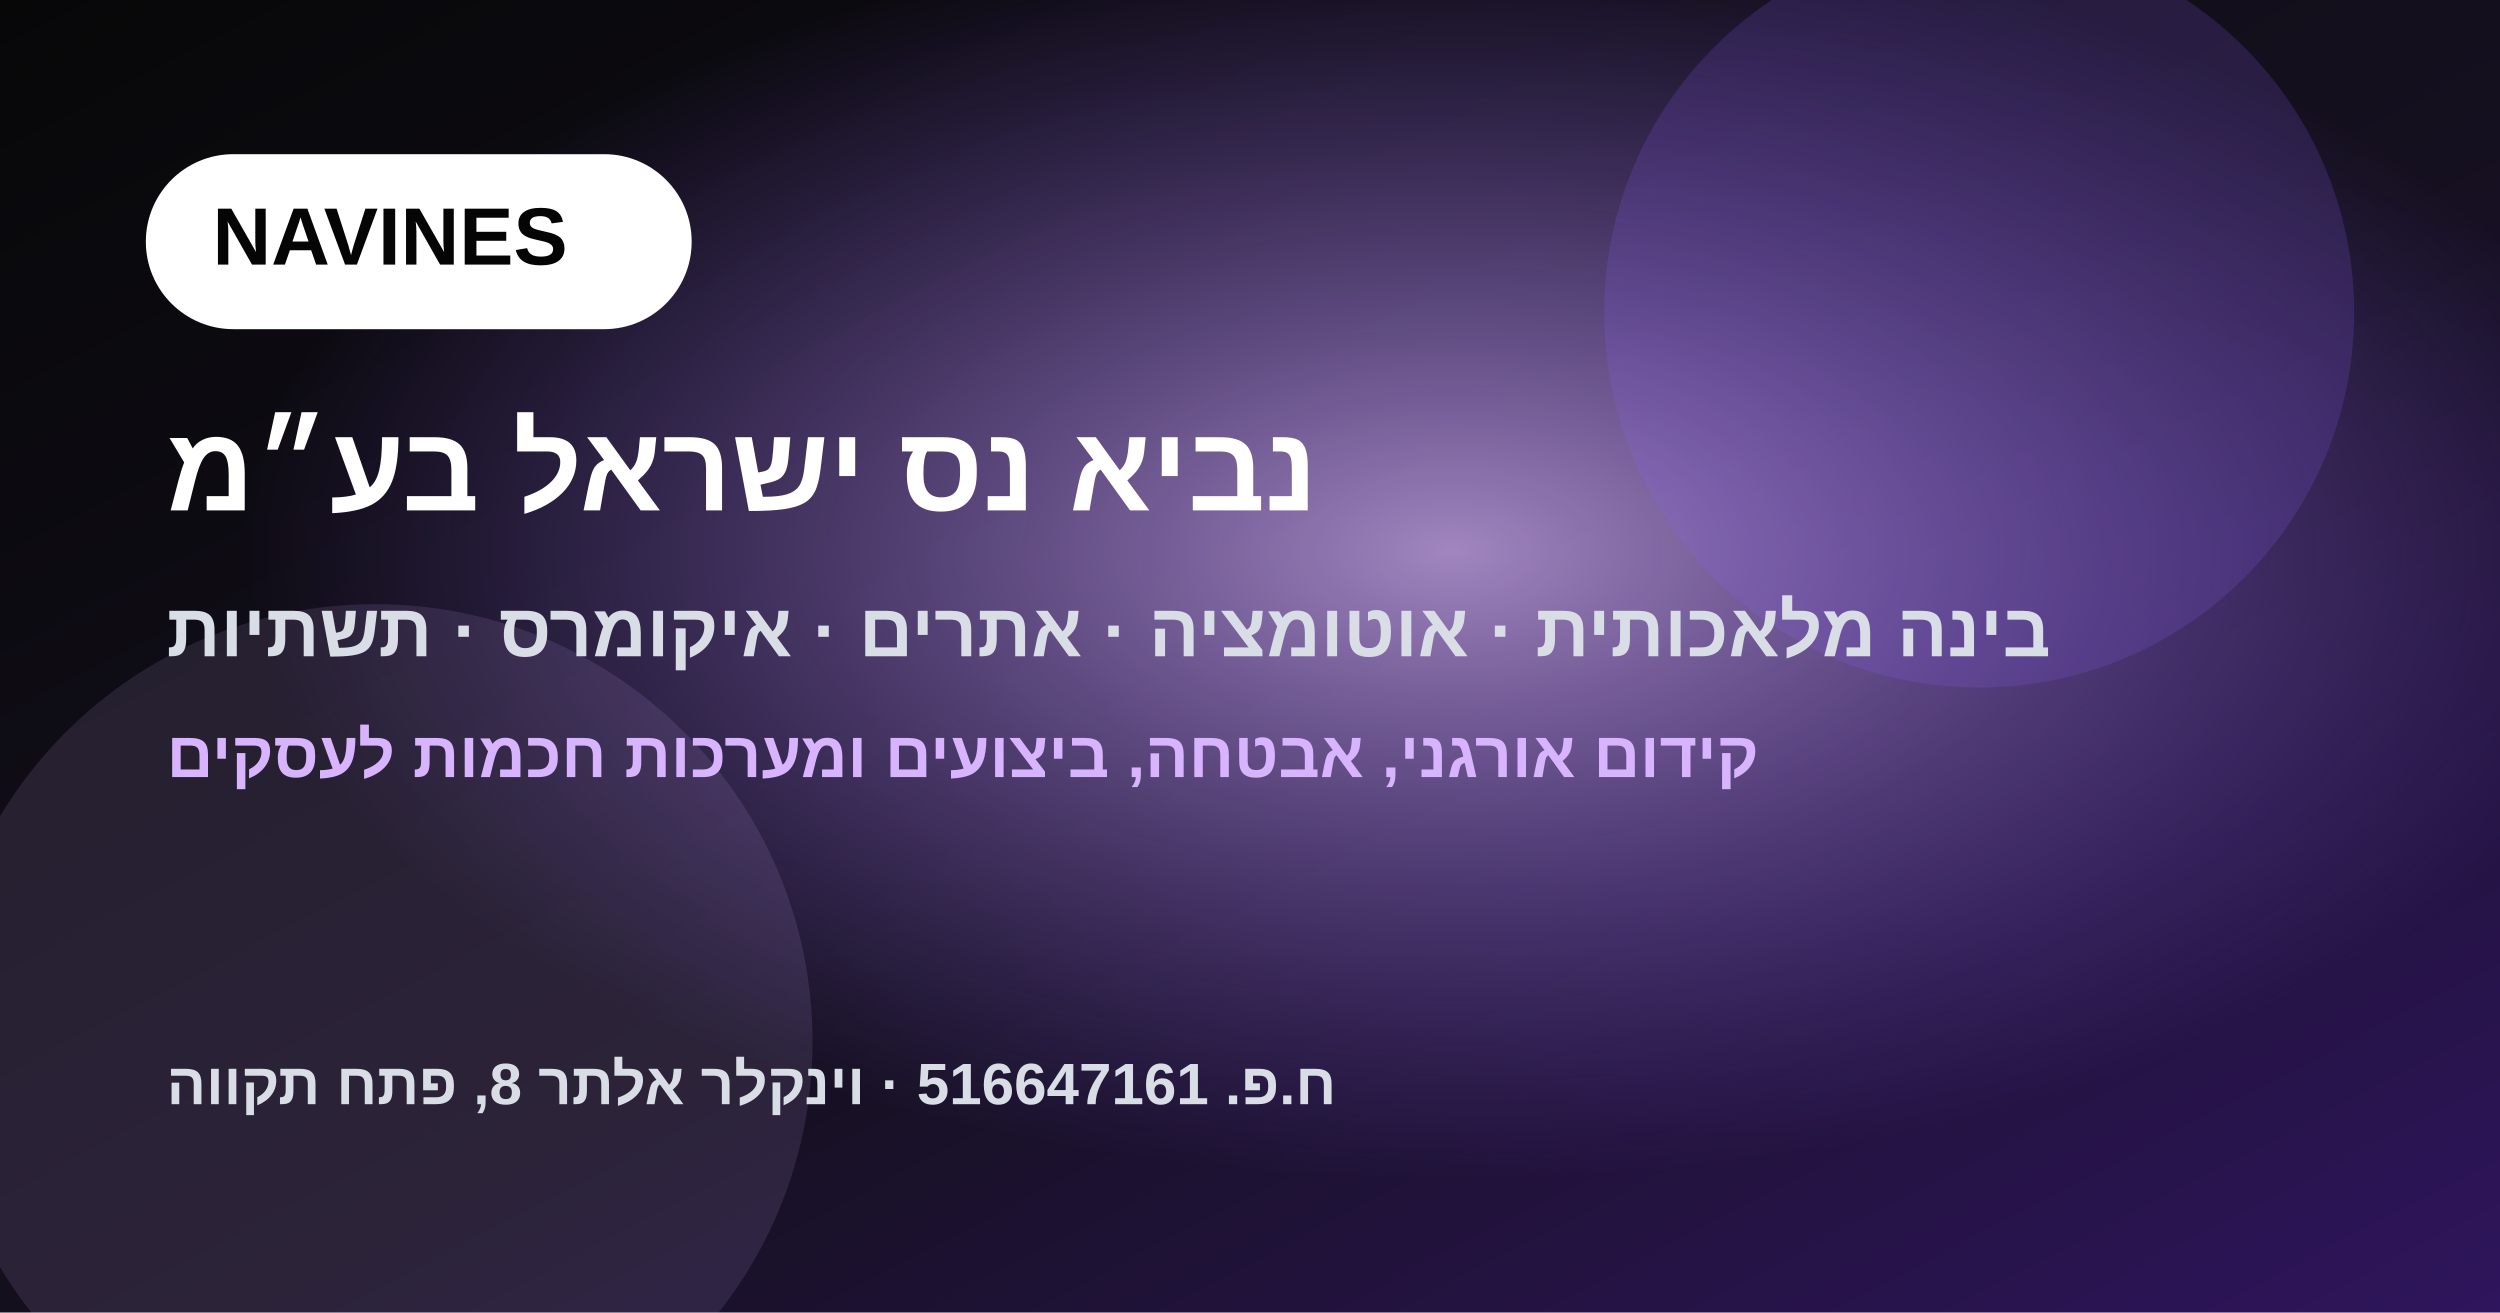
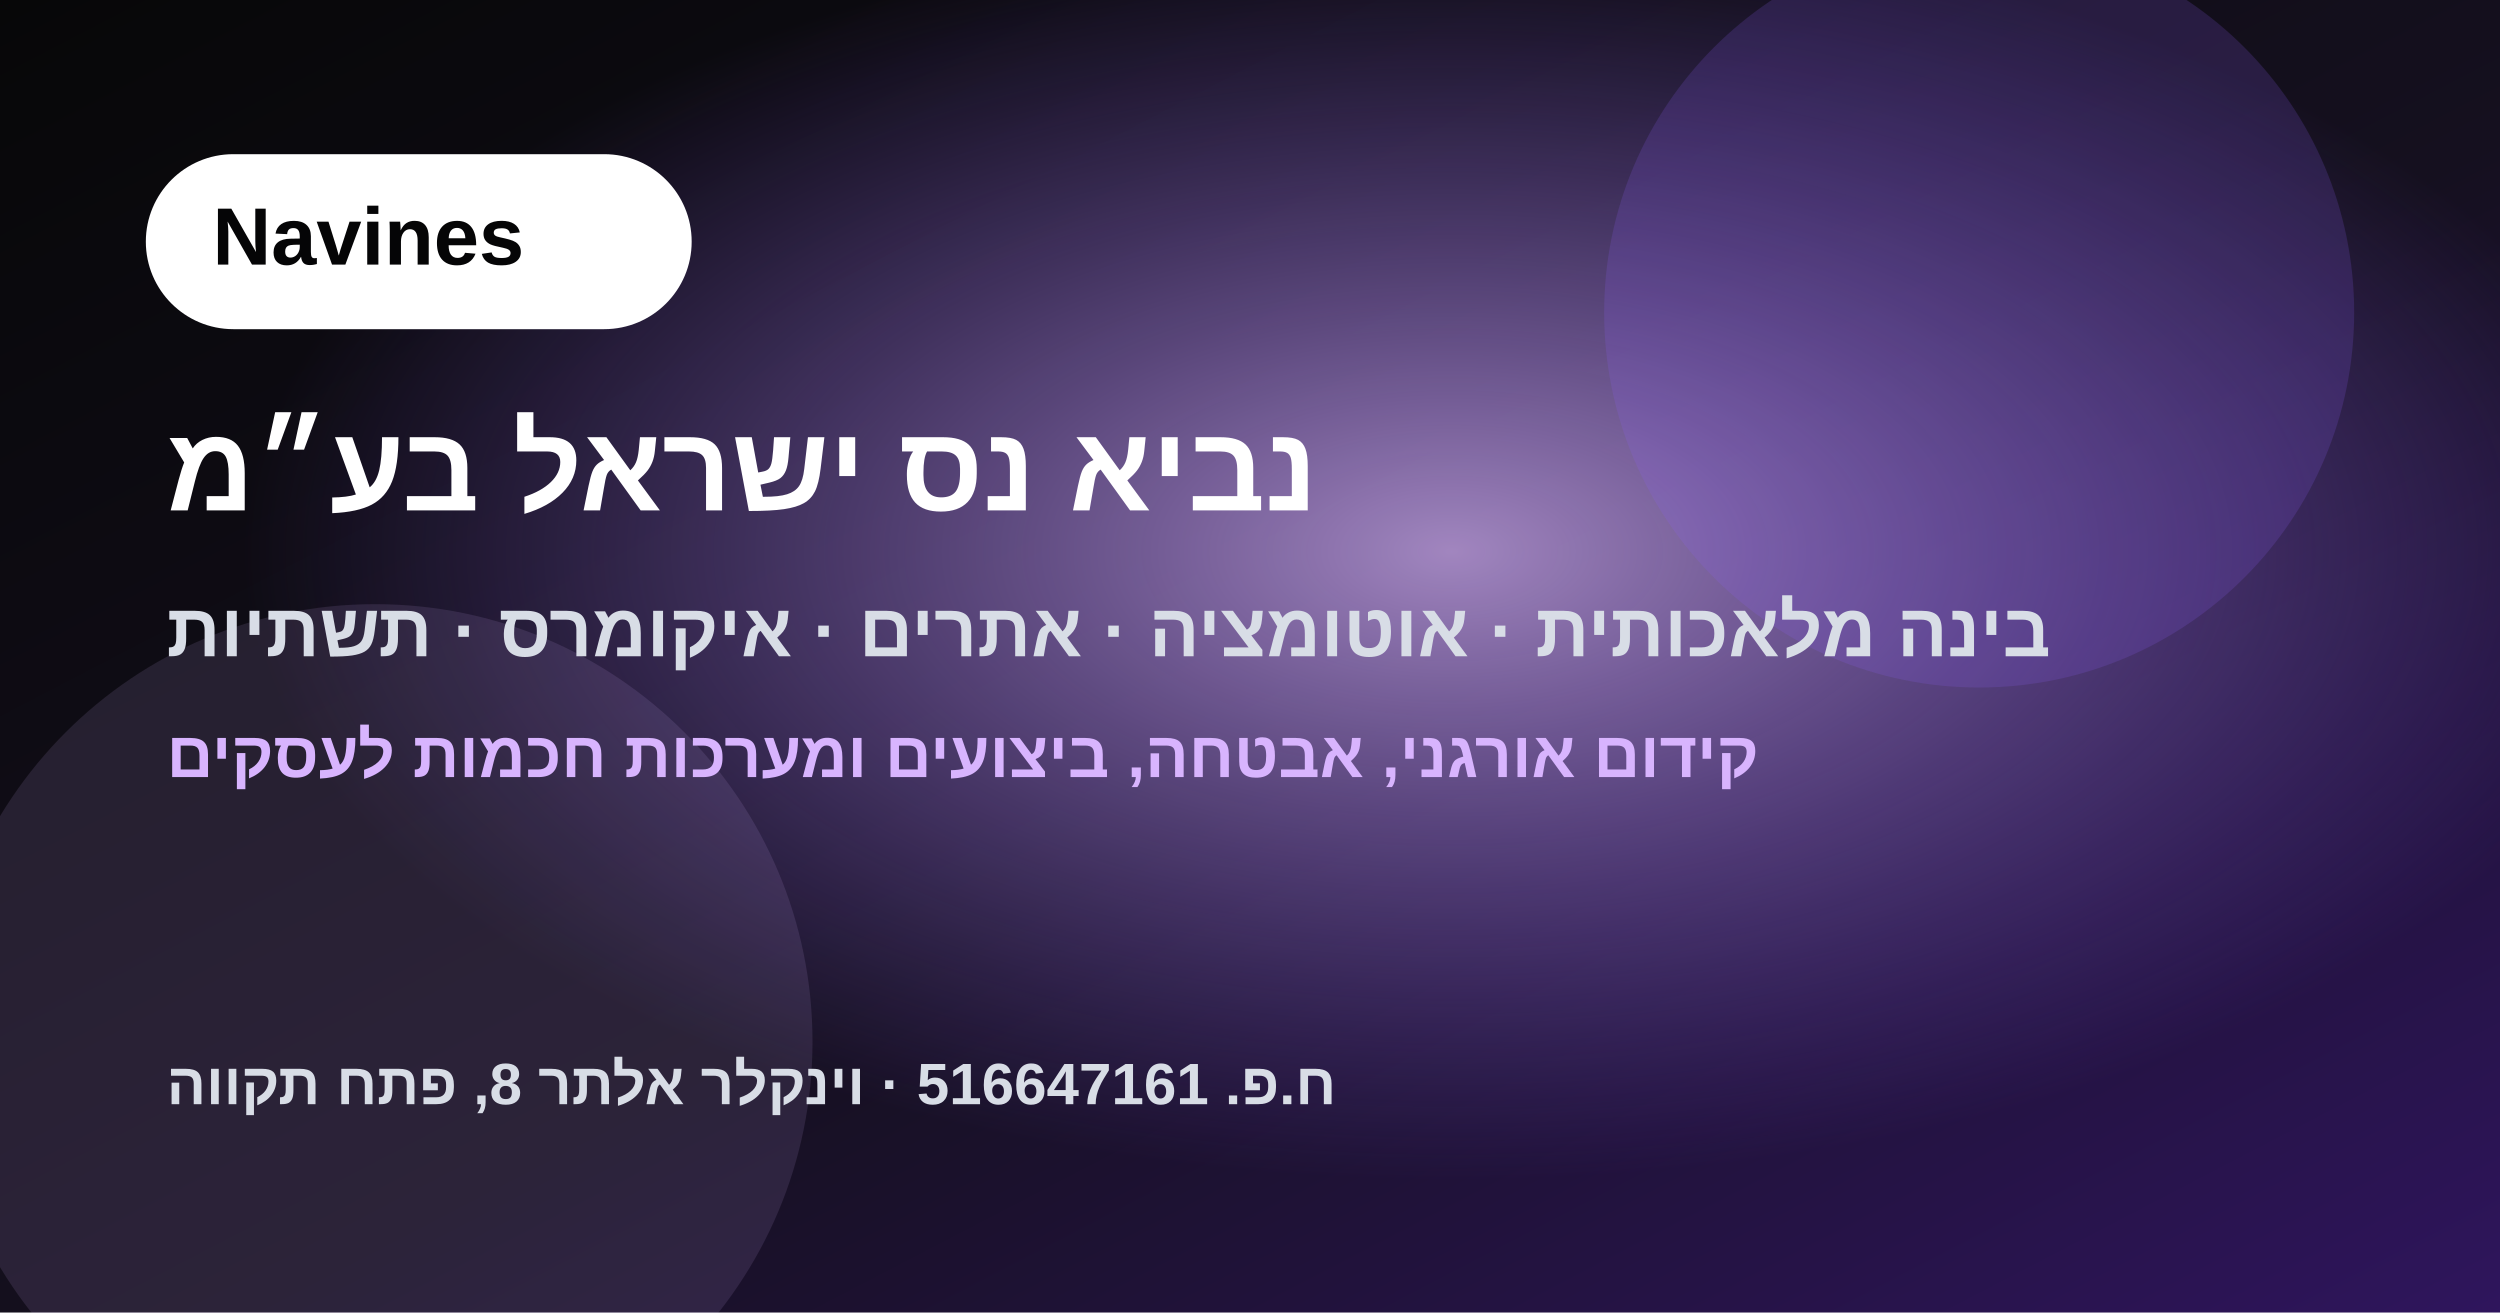
<svg xmlns="http://www.w3.org/2000/svg" width="1200" height="630" viewBox="0 0 1200 630" role="img" aria-labelledby="title desc">
  <defs>
    <linearGradient id="bg" x1="0" x2="1" y1="0" y2="1">
      <stop offset="0" stop-color="#070708" />
      <stop offset="0.55" stop-color="#15101f" />
      <stop offset="1" stop-color="#2f155d" />
    </linearGradient>
    <radialGradient id="glow" cx="58%" cy="42%" r="48%">
      <stop offset="0" stop-color="#d8b4fe" stop-opacity="0.72" />
      <stop offset="1" stop-color="#8b5cf6" stop-opacity="0" />
    </radialGradient>
  </defs>
  <rect width="1200" height="630" fill="url(#bg)" />
  <rect width="1200" height="630" fill="url(#glow)" />
  <circle cx="950" cy="150" r="180" fill="#8b5cf6" opacity="0.18" />
  <circle cx="180" cy="500" r="210" fill="#d8b4fe" opacity="0.12" />
  <rect x="70" y="74" width="262" height="84" rx="42" fill="#fff" />
-   <text x="102" y="127" fill="#050506" font-family="Heebo, Arial, sans-serif" font-size="39" font-weight="900">NAVINES</text>
+   <text x="102" y="127" fill="#050506" font-family="Heebo, Arial, sans-serif" font-size="39" font-weight="900">Navines</text>
  <text x="80" y="245" fill="#ffffff" font-family="Heebo, Arial, sans-serif" font-size="58" font-weight="900">נביא נס ישראל בע״מ</text>
  <text x="80" y="315" fill="#d8dde6" font-family="Heebo, Arial, sans-serif" font-size="36" font-weight="700">בינה מלאכותית · אוטומציה · אתרים · איקומרס · תשתיות</text>
  <text x="80" y="373" fill="#d8b4fe" font-family="Heebo, Arial, sans-serif" font-size="31" font-weight="800">קידום אורגני, אבטחה, ביצועים ומערכות חכמות לעסקים</text>
  <text x="80" y="530" fill="#d8dde6" font-family="Heebo, Arial, sans-serif" font-size="28" font-weight="700">ח.פ. 516647161 · וינקלר אלתר 8, פתח תקווה</text>
</svg>
